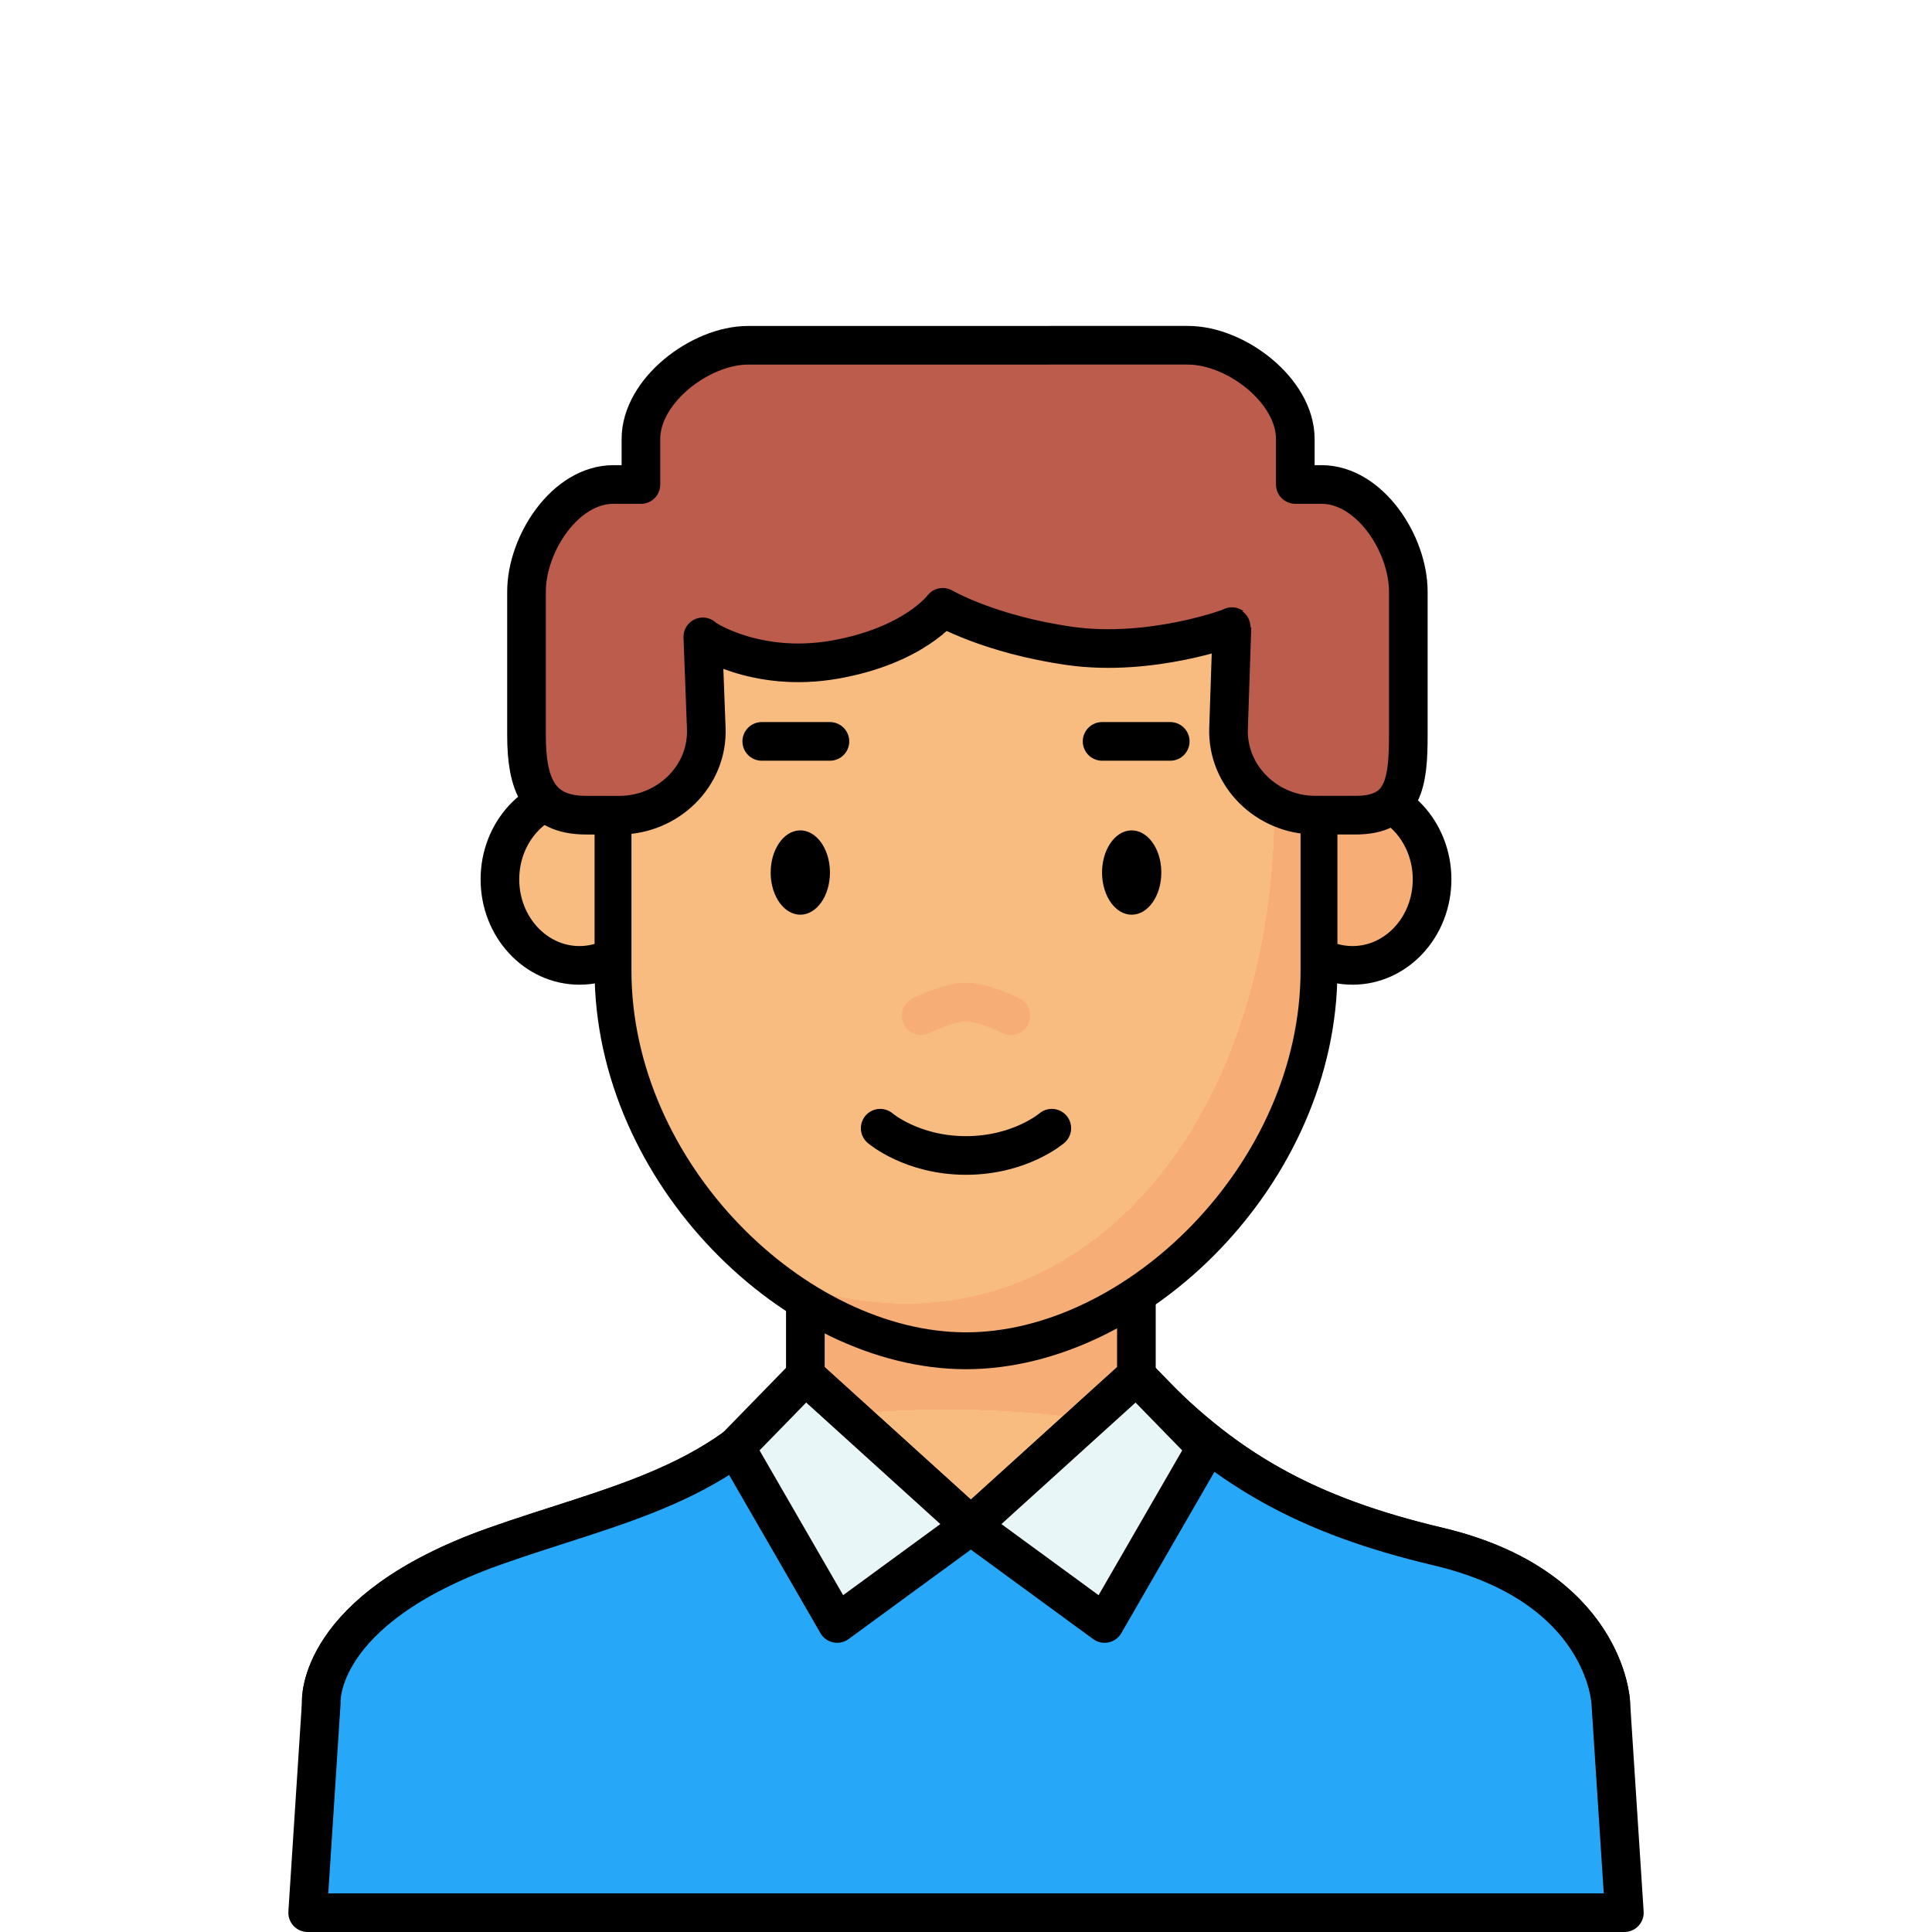
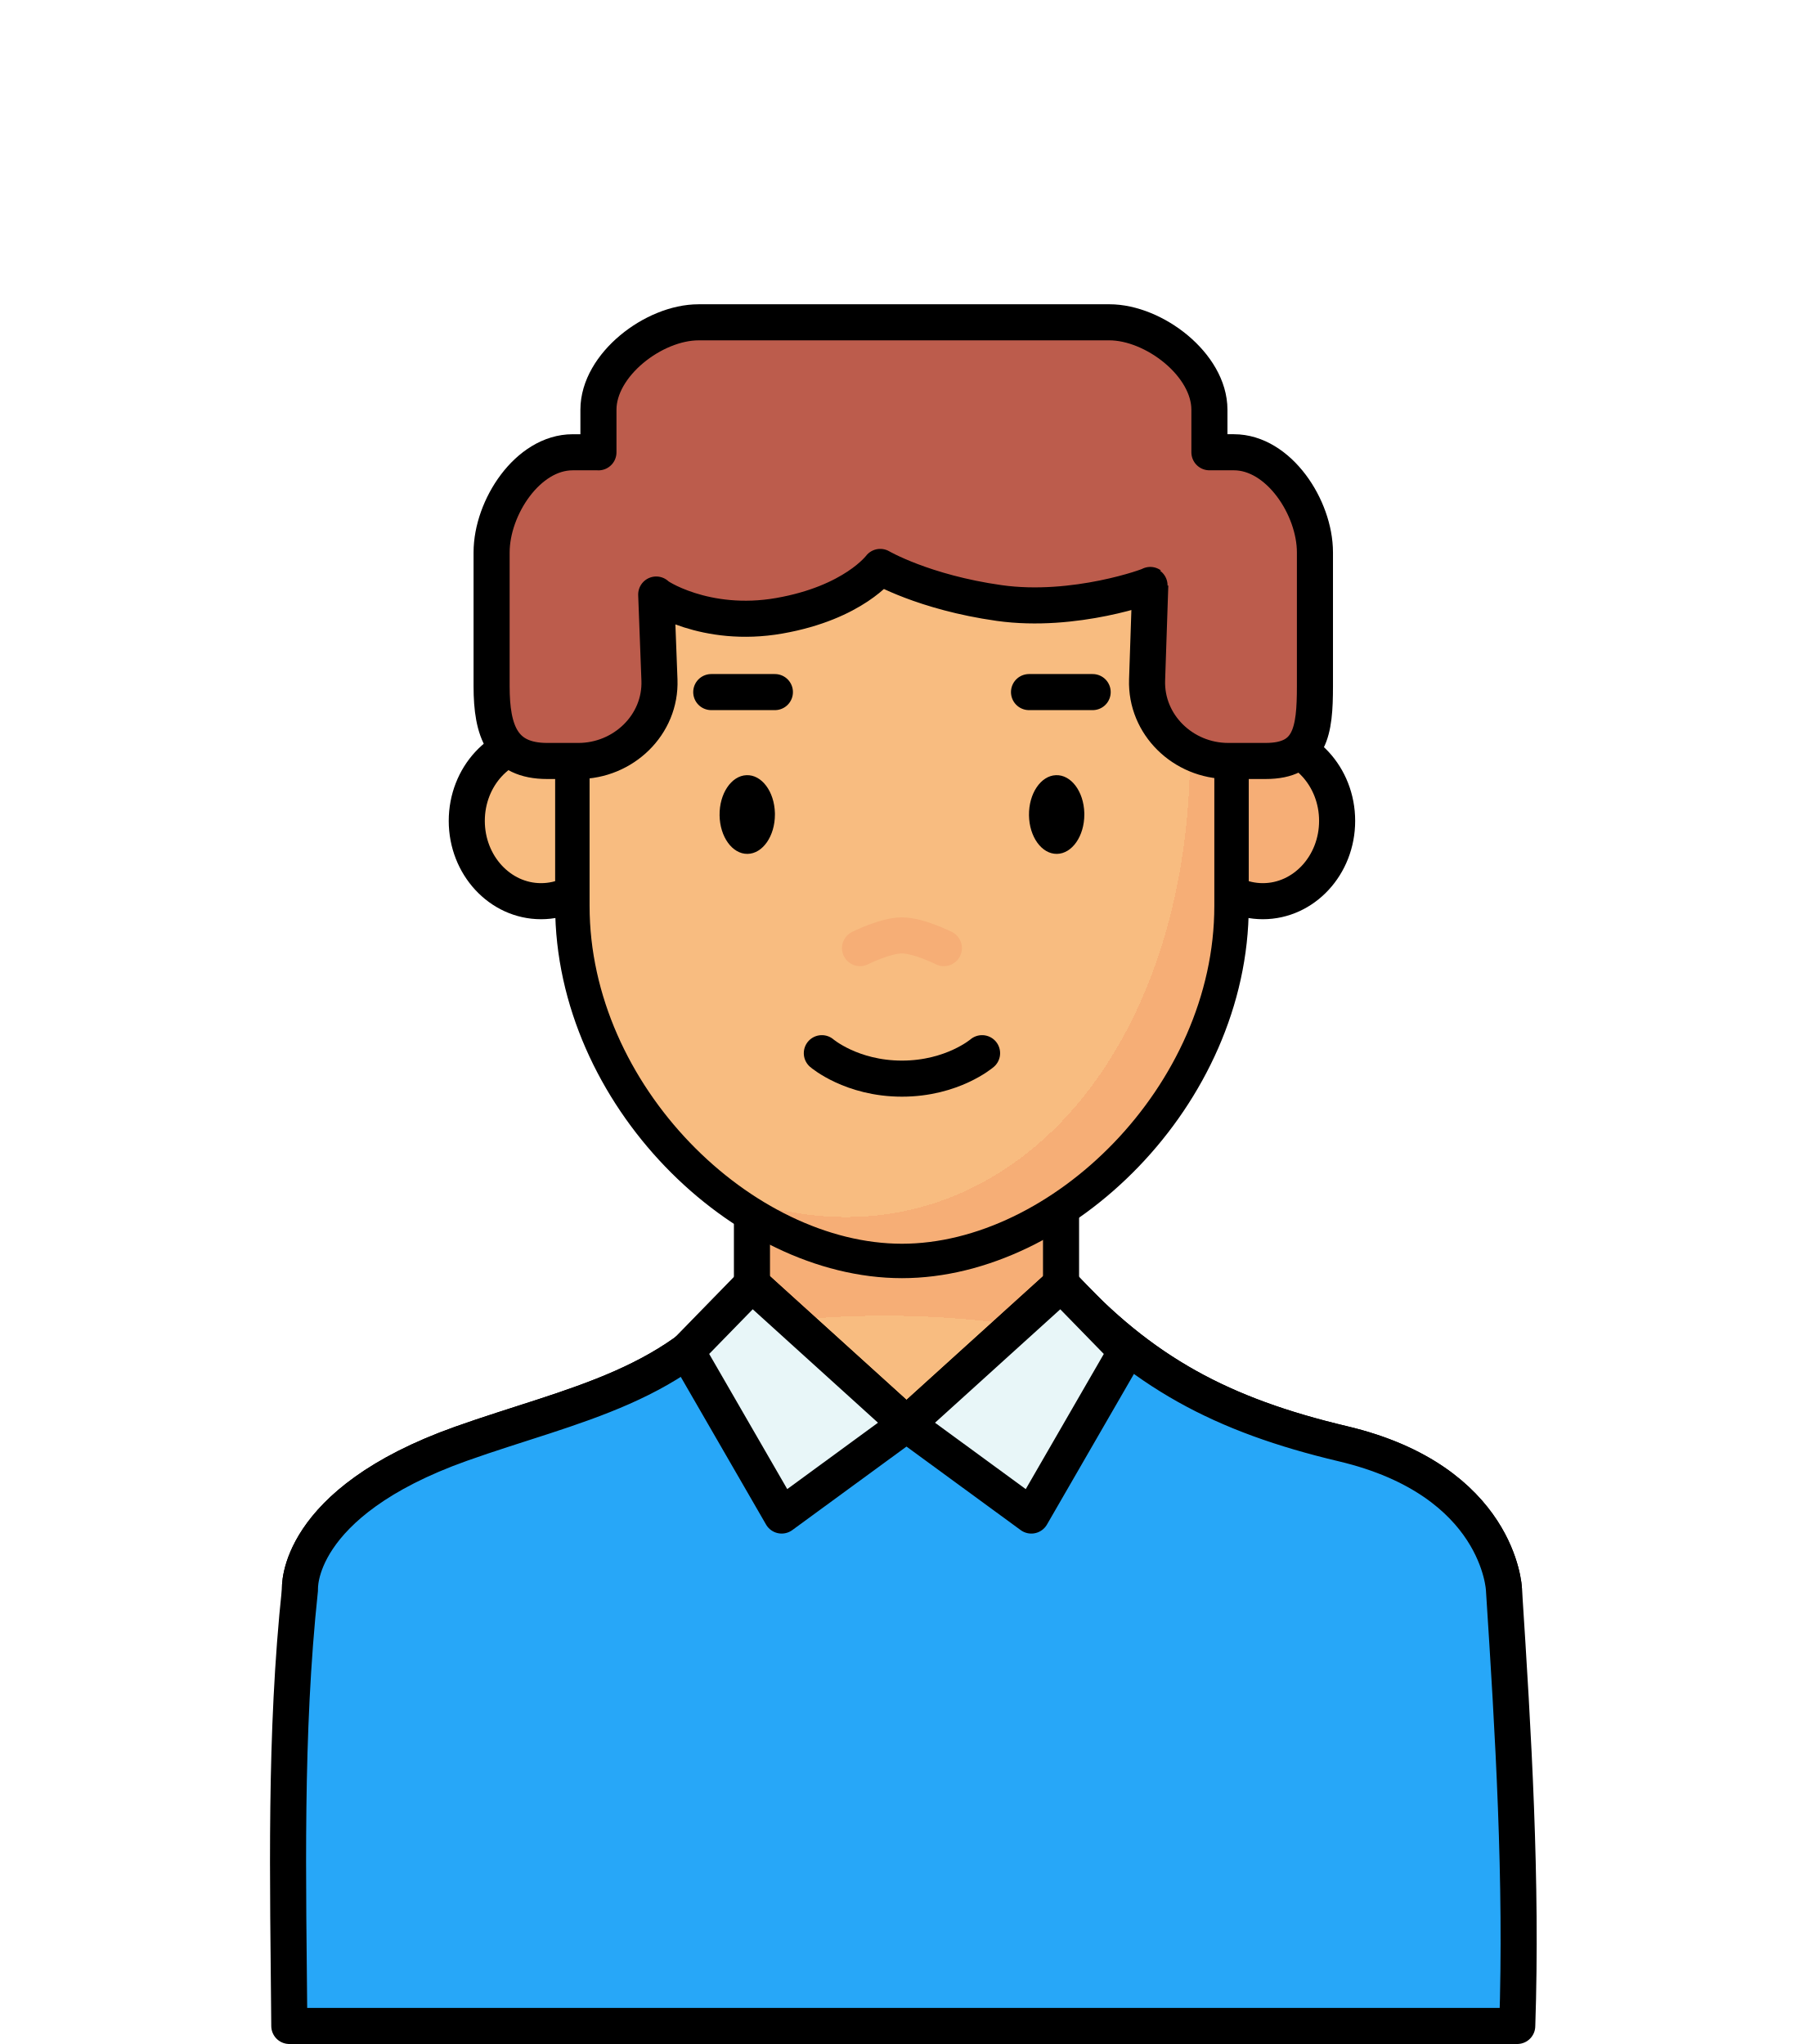
- <svg xmlns="http://www.w3.org/2000/svg" xmlns:ns2="http://www.openswatchbook.org/uri/2009/osb" xmlns:xlink="http://www.w3.org/1999/xlink" width="150mm" height="150mm" viewBox="0 0 150 150" version="1.1" id="svg3147">
+ <svg xmlns="http://www.w3.org/2000/svg" xmlns:ns2="http://www.openswatchbook.org/uri/2009/osb" xmlns:xlink="http://www.w3.org/1999/xlink" id="svg3147" version="1.1" viewBox="0 0 150 170" height="170mm" width="150mm">
  <defs id="defs3141">
-     <pattern patternUnits="userSpaceOnUse" width="8.713" height="7.611" patternTransform="translate(-2054.333,1959.279)" id="carreau-pt">
-       <rect style="fill:#800000;fill-opacity:1;stroke:none;stroke-width:1.086;stroke-linecap:round;stroke-linejoin:round;stroke-miterlimit:4;stroke-dasharray:none;stop-color:#000000" id="rect119919" width="8.713" height="7.611" x="-2.2737368e-13" y="6.2746067e-06" />
-       <path style="fill:#800000;stroke:#c11a1a;stroke-width:1.81;stroke-linecap:butt;stroke-linejoin:miter;stroke-miterlimit:4;stroke-dasharray:none;stroke-opacity:1" d="M 3.075,7.611 V 0" id="path119921" />
-       <path style="fill:#c11a1a;fill-opacity:1;stroke:#c11a1a;stroke-width:1.81;stroke-linecap:butt;stroke-linejoin:miter;stroke-miterlimit:4;stroke-dasharray:none;stroke-opacity:1" d="M 1.3287401e-5,4.79 H 8.713" id="path119923" />
+     <pattern id="carreau-pt" patternTransform="translate(-2054.333,1959.279)" height="7.611" width="8.713" patternUnits="userSpaceOnUse">
+       <rect y="6.2746067e-06" x="-2.2737368e-13" height="7.611" width="8.713" id="rect119919" style="fill:#800000;fill-opacity:1;stroke:none;stroke-width:1.086;stroke-linecap:round;stroke-linejoin:round;stroke-miterlimit:4;stroke-dasharray:none;stop-color:#000000" />
+       <path id="path119921" d="M 3.075,7.611 V 0" style="fill:#800000;stroke:#c11a1a;stroke-width:1.81;stroke-linecap:butt;stroke-linejoin:miter;stroke-miterlimit:4;stroke-dasharray:none;stroke-opacity:1" />
+       <path id="path119923" d="M 1.3287401e-5,4.79 H 8.713" style="fill:#c11a1a;fill-opacity:1;stroke:#c11a1a;stroke-width:1.81;stroke-linecap:butt;stroke-linejoin:miter;stroke-miterlimit:4;stroke-dasharray:none;stroke-opacity:1" />
    </pattern>
-     <pattern patternUnits="userSpaceOnUse" width="85" height="85" patternTransform="translate(-1862,1832)" id="pattern115842">
-       <rect style="fill:#800000;fill-opacity:1;stroke:none;stroke-width:11.339;stroke-linecap:round;stroke-linejoin:round;stroke-miterlimit:4;stroke-dasharray:none;stop-color:#000000" id="rect104700" width="85" height="85" x="3.4178149e-05" y="0" />
-       <path style="fill:#800000;stroke:#c11a1a;stroke-width:18.898;stroke-linecap:butt;stroke-linejoin:miter;stroke-miterlimit:4;stroke-dasharray:none;stroke-opacity:1" d="M 30,85 V 1.0187008e-5" id="path104779" />
-       <path style="fill:#c11a1a;fill-opacity:1;stroke:#c11a1a;stroke-width:18.898;stroke-linecap:butt;stroke-linejoin:miter;stroke-miterlimit:4;stroke-dasharray:none;stroke-opacity:1" d="M 0,53.5 H 85" id="path107256" />
+     <pattern id="pattern115842" patternTransform="translate(-1862,1832)" height="85" width="85" patternUnits="userSpaceOnUse">
+       <rect y="0" x="3.4178149e-05" height="85" width="85" id="rect104700" style="fill:#800000;fill-opacity:1;stroke:none;stroke-width:11.339;stroke-linecap:round;stroke-linejoin:round;stroke-miterlimit:4;stroke-dasharray:none;stop-color:#000000" />
+       <path id="path104779" d="M 30,85 V 1.0187008e-5" style="fill:#800000;stroke:#c11a1a;stroke-width:18.898;stroke-linecap:butt;stroke-linejoin:miter;stroke-miterlimit:4;stroke-dasharray:none;stroke-opacity:1" />
+       <path id="path107256" d="M 0,53.5 H 85" style="fill:#c11a1a;fill-opacity:1;stroke:#c11a1a;stroke-width:18.898;stroke-linecap:butt;stroke-linejoin:miter;stroke-miterlimit:4;stroke-dasharray:none;stroke-opacity:1" />
    </pattern>
-     <pattern id="carreau-vert" patternTransform="translate(-4914.837,100.0675)" height="8.541" width="9.515" patternUnits="userSpaceOnUse">
-       <rect style="color:#000000;overflow:visible;fill:url(#linearGradient4920);fill-opacity:1;stroke:#3d662c;stroke-width:1.355;stroke-linecap:square;stroke-linejoin:miter;stroke-miterlimit:4;stroke-dasharray:none;stroke-opacity:1;stop-color:#000000" id="rect4918" width="8.16" height="7.186" x="0.678" y="0.678" />
+     <pattern patternUnits="userSpaceOnUse" width="9.515" height="8.541" patternTransform="translate(-4914.837,100.0675)" id="carreau-vert">
+       <rect y="0.678" x="0.678" height="7.186" width="8.16" id="rect4918" style="color:#000000;overflow:visible;fill:url(#linearGradient4920);fill-opacity:1;stroke:#3d662c;stroke-width:1.355;stroke-linecap:square;stroke-linejoin:miter;stroke-miterlimit:4;stroke-dasharray:none;stroke-opacity:1;stop-color:#000000" />
    </pattern>
-     <linearGradient y2="37.991" x2="-1234.215" y1="37.991" x1="-1248.374" gradientTransform="matrix(0.9627156,0,0,0.8477387,1201.063,-26.7992)" gradientUnits="userSpaceOnUse" id="linearGradient4920" xlink:href="#linearGradient4905" />
-     <linearGradient ns2:paint="solid" id="linearGradient4905">
-       <stop id="stop4903" offset="0" style="stop-color:#3f9320;stop-opacity:1;" />
+     <linearGradient xlink:href="#linearGradient4905" id="linearGradient4920" gradientUnits="userSpaceOnUse" gradientTransform="matrix(0.9627156,0,0,0.8477387,1201.063,-26.7992)" x1="-1248.374" y1="37.991" x2="-1234.215" y2="37.991" />
+     <linearGradient id="linearGradient4905" ns2:paint="solid">
+       <stop style="stop-color:#3f9320;stop-opacity:1;" offset="0" id="stop4903" />
    </linearGradient>
-     <pattern id="pattern115842-0-4" patternTransform="translate(-1862,1832)" height="85" width="85" patternUnits="userSpaceOnUse">
-       <rect y="0" x="3.4178149e-05" height="85" width="85" id="rect104700-3-5" style="fill:#800000;fill-opacity:1;stroke:none;stroke-width:11.339;stroke-linecap:round;stroke-linejoin:round;stroke-miterlimit:4;stroke-dasharray:none;stop-color:#000000" />
-       <path id="path104779-9-5" d="M 30,85 V 1.0187008e-5" style="fill:#800000;stroke:#c11a1a;stroke-width:18.898;stroke-linecap:butt;stroke-linejoin:miter;stroke-miterlimit:4;stroke-dasharray:none;stroke-opacity:1" />
-       <path id="path107256-5-6" d="M 0,53.5 H 85" style="fill:#c11a1a;fill-opacity:1;stroke:#c11a1a;stroke-width:18.898;stroke-linecap:butt;stroke-linejoin:miter;stroke-miterlimit:4;stroke-dasharray:none;stroke-opacity:1" />
+     <pattern patternUnits="userSpaceOnUse" width="85" height="85" patternTransform="translate(-1862,1832)" id="pattern115842-0-4">
+       <rect style="fill:#800000;fill-opacity:1;stroke:none;stroke-width:11.339;stroke-linecap:round;stroke-linejoin:round;stroke-miterlimit:4;stroke-dasharray:none;stop-color:#000000" id="rect104700-3-5" width="85" height="85" x="3.4178149e-05" y="0" />
+       <path style="fill:#800000;stroke:#c11a1a;stroke-width:18.898;stroke-linecap:butt;stroke-linejoin:miter;stroke-miterlimit:4;stroke-dasharray:none;stroke-opacity:1" d="M 30,85 V 1.0187008e-5" id="path104779-9-5" />
+       <path style="fill:#c11a1a;fill-opacity:1;stroke:#c11a1a;stroke-width:18.898;stroke-linecap:butt;stroke-linejoin:miter;stroke-miterlimit:4;stroke-dasharray:none;stroke-opacity:1" d="M 0,53.5 H 85" id="path107256-5-6" />
    </pattern>
-     <radialGradient gradientUnits="userSpaceOnUse" gradientTransform="matrix(0.3312309,0.00270806,-0.00156891,0.1918979,-1200.976,-201.2175)" r="195.663" fy="602.332" fx="-391.231" cy="602.332" cx="-391.231" id="radialGradient23876-5-3" xlink:href="#linearGradient326752" />
+     <radialGradient xlink:href="#linearGradient326752" id="radialGradient23876-5-3" cx="-391.231" cy="602.332" fx="-391.231" fy="602.332" r="195.663" gradientTransform="matrix(0.3312309,0.00270806,-0.00156891,0.1918979,-1200.976,-201.2175)" gradientUnits="userSpaceOnUse" />
    <linearGradient id="linearGradient326752">
-       <stop style="stop-color:#f8bc80;stop-opacity:1" offset="0" id="stop326744" />
-       <stop id="stop326746" offset="0.707" style="stop-color:#f8bc80;stop-opacity:1" />
-       <stop id="stop326748" offset="0.707" style="stop-color:#f6ae76;stop-opacity:1" />
-       <stop style="stop-color:#f6ae76;stop-opacity:1" offset="1" id="stop326750" />
+       <stop id="stop326744" offset="0" style="stop-color:#f8bc80;stop-opacity:1" />
+       <stop style="stop-color:#f8bc80;stop-opacity:1" offset="0.707" id="stop326746" />
+       <stop style="stop-color:#f6ae76;stop-opacity:1" offset="0.707" id="stop326748" />
+       <stop id="stop326750" offset="1" style="stop-color:#f6ae76;stop-opacity:1" />
    </linearGradient>
-     <radialGradient gradientUnits="userSpaceOnUse" gradientTransform="matrix(1.544547,-0.2697189,0.4544362,2.159023,-1076.383,-537.1142)" r="29.964" fy="144.489" fx="-213.612" cy="144.489" cx="-213.612" id="radialGradient1872-4-2" xlink:href="#linearGradient326752" />
+     <radialGradient xlink:href="#linearGradient326752" id="radialGradient1872-4-2" cx="-213.612" cy="144.489" fx="-213.612" fy="144.489" r="29.964" gradientTransform="matrix(1.544547,-0.2697189,0.4544362,2.159023,-1076.383,-537.1142)" gradientUnits="userSpaceOnUse" />
  </defs>
  <g id="layer1">
-     <g transform="translate(1405.499,222.6696)" style="mix-blend-mode:normal" id="g29026">
-       <path d="m -1342.972,-130.184 v 14.325 c -5.824,8.507 -14.888,9.956 -24.19,13.267 -13.88,4.94 -13.392,12.097 -13.392,12.097 v 16.325 h 100.111 v -16.325 c 0,0 -0.371,-9.014 -13.392,-12.097 -10.082,-2.387 -16.719,-5.952 -23.435,-13.267 v -14.325 z" style="fill:url(#radialGradient23876-5-3);fill-opacity:1;stroke:#000000;stroke-width:3;stroke-linecap:round;stroke-linejoin:round;stroke-miterlimit:4;stroke-dasharray:none;stroke-opacity:1;stop-color:#000000" id="rect8920-8-9" />
-       <ellipse style="color:#000000;overflow:visible;fill:#f8bc80;fill-opacity:1;stroke:#000000;stroke-width:3;stroke-linecap:round;stroke-miterlimit:4;stroke-dasharray:none;stroke-opacity:1;stop-color:#000000" id="path861-2-70-8" cx="-1360.509" cy="-154.397" rx="6.176" ry="6.679" />
-       <ellipse ry="6.679" rx="6.176" cy="-154.397" cx="-1300.489" id="path861-0-6-5-0" style="color:#000000;overflow:visible;fill:#f6ae76;fill-opacity:1;stroke:#000000;stroke-width:3;stroke-linecap:round;stroke-miterlimit:4;stroke-dasharray:none;stroke-opacity:1;stop-color:#000000" />
-       <path d="m -1330.499,-189.94 c 15.769,0 27.406,12.695 27.406,28.464 v 14.157 c 0,15.769 -14.177,29.523 -27.406,29.523 -13.229,0 -27.406,-13.753 -27.406,-29.523 v -14.157 c 0,-15.769 11.637,-28.464 27.406,-28.464 z" style="fill:url(#radialGradient1872-4-2);fill-opacity:1;stroke:#000000;stroke-width:2.863;stroke-linecap:round;stroke-linejoin:round;stop-color:#000000" id="rect1621-9-5" />
-       <path id="path2252-4-5-1" d="m -1333.986,-143.814 c 0,0 2.103,-1.058 3.487,-1.058 1.384,0 3.487,1.058 3.487,1.058" style="fill:#000000;fill-opacity:0;stroke:#f6ae76;stroke-width:3;stroke-linecap:round;stroke-linejoin:miter;stroke-miterlimit:4;stroke-dasharray:none;stroke-opacity:1" />
-       <g transform="translate(-1120.763,-296.075)" id="g2407-6-40">
-         <path d="m -220.299,141.149 a 2.301,3.274 0 0 1 -2.279,3.274 2.301,3.274 0 0 1 -2.323,-3.21 2.301,3.274 0 0 1 2.234,-3.336 2.301,3.274 0 0 1 2.367,3.145" style="color:#000000;overflow:visible;fill:#000000;fill-opacity:1;stroke:none;stroke-width:3;stroke-linecap:round;stroke-linejoin:round;stroke-miterlimit:4;stroke-dasharray:none;stroke-opacity:1;stop-color:#000000" id="path984-6-3-3" />
-         <path d="m -194.571,141.149 a 2.301,3.274 0 0 1 -2.279,3.274 2.301,3.274 0 0 1 -2.323,-3.21 2.301,3.274 0 0 1 2.234,-3.336 2.301,3.274 0 0 1 2.367,3.145" id="path984-3-2-8-7" style="color:#000000;overflow:visible;fill:#000000;fill-opacity:1;stroke:none;stroke-width:3;stroke-linecap:round;stroke-linejoin:round;stroke-miterlimit:4;stroke-dasharray:none;stroke-opacity:1;stop-color:#000000" />
+     <g id="g29026" style="mix-blend-mode:normal" transform="translate(1405.499,222.6696)">
+       <path id="rect8920-8-9" style="fill:url(#radialGradient23876-5-3);fill-opacity:1;stroke:#000000;stroke-width:3;stroke-linecap:round;stroke-linejoin:round;stroke-miterlimit:4;stroke-dasharray:none;stroke-opacity:1;stop-color:#000000" d="m -1342.972,-130.184 v 14.325 c -5.824,8.507 -14.888,9.956 -24.19,13.267 -13.88,4.94 -13.392,12.097 -13.392,12.097 v 16.325 h 100.111 v -16.325 c 0,0 -0.371,-9.014 -13.392,-12.097 -10.082,-2.387 -16.719,-5.952 -23.435,-13.267 v -14.325 z" />
+       <ellipse ry="6.679" rx="6.176" cy="-154.397" cx="-1360.509" id="path861-2-70-8" style="color:#000000;overflow:visible;fill:#f8bc80;fill-opacity:1;stroke:#000000;stroke-width:3;stroke-linecap:round;stroke-miterlimit:4;stroke-dasharray:none;stroke-opacity:1;stop-color:#000000" />
+       <ellipse style="color:#000000;overflow:visible;fill:#f6ae76;fill-opacity:1;stroke:#000000;stroke-width:3;stroke-linecap:round;stroke-miterlimit:4;stroke-dasharray:none;stroke-opacity:1;stop-color:#000000" id="path861-0-6-5-0" cx="-1300.489" cy="-154.397" rx="6.176" ry="6.679" />
+       <path id="rect1621-9-5" style="fill:url(#radialGradient1872-4-2);fill-opacity:1;stroke:#000000;stroke-width:2.863;stroke-linecap:round;stroke-linejoin:round;stop-color:#000000" d="m -1330.499,-189.94 c 15.769,0 27.406,12.695 27.406,28.464 v 14.157 c 0,15.769 -14.177,29.523 -27.406,29.523 -13.229,0 -27.406,-13.753 -27.406,-29.523 v -14.157 c 0,-15.769 11.637,-28.464 27.406,-28.464 z" />
+       <path style="fill:#000000;fill-opacity:0;stroke:#f6ae76;stroke-width:3;stroke-linecap:round;stroke-linejoin:miter;stroke-miterlimit:4;stroke-dasharray:none;stroke-opacity:1" d="m -1333.986,-143.814 c 0,0 2.103,-1.058 3.487,-1.058 1.384,0 3.487,1.058 3.487,1.058" id="path2252-4-5-1" />
+       <g id="g2407-6-40" transform="translate(-1120.763,-296.075)">
+         <path id="path984-6-3-3" style="color:#000000;overflow:visible;fill:#000000;fill-opacity:1;stroke:none;stroke-width:3;stroke-linecap:round;stroke-linejoin:round;stroke-miterlimit:4;stroke-dasharray:none;stroke-opacity:1;stop-color:#000000" d="m -220.299,141.149 a 2.301,3.274 0 0 1 -2.279,3.274 2.301,3.274 0 0 1 -2.323,-3.21 2.301,3.274 0 0 1 2.234,-3.336 2.301,3.274 0 0 1 2.367,3.145" />
+         <path style="color:#000000;overflow:visible;fill:#000000;fill-opacity:1;stroke:none;stroke-width:3;stroke-linecap:round;stroke-linejoin:round;stroke-miterlimit:4;stroke-dasharray:none;stroke-opacity:1;stop-color:#000000" id="path984-3-2-8-7" d="m -194.571,141.149 a 2.301,3.274 0 0 1 -2.279,3.274 2.301,3.274 0 0 1 -2.323,-3.21 2.301,3.274 0 0 1 2.234,-3.336 2.301,3.274 0 0 1 2.367,3.145" />
      </g>
-       <g transform="translate(-1134.061,-280.1804)" id="g66903-6-54">
-         <path id="path66722-4-86" d="m -185.872,115.072 h 5.292" style="fill:none;stroke:#000000;stroke-width:3;stroke-linecap:round;stroke-linejoin:round;stroke-miterlimit:4;stroke-dasharray:none;stroke-opacity:1" />
-         <path id="path66722-1-5-14" d="m -212.295,115.072 h 5.292" style="fill:none;stroke:#000000;stroke-width:3;stroke-linecap:round;stroke-linejoin:round;stroke-miterlimit:4;stroke-dasharray:none;stroke-opacity:1" />
+       <g id="g66903-6-54" transform="translate(-1134.061,-280.1804)">
+         <path style="fill:none;stroke:#000000;stroke-width:3;stroke-linecap:round;stroke-linejoin:round;stroke-miterlimit:4;stroke-dasharray:none;stroke-opacity:1" d="m -185.872,115.072 h 5.292" id="path66722-4-86" />
+         <path style="fill:none;stroke:#000000;stroke-width:3;stroke-linecap:round;stroke-linejoin:round;stroke-miterlimit:4;stroke-dasharray:none;stroke-opacity:1" d="m -212.295,115.072 h 5.292" id="path66722-1-5-14" />
      </g>
-       <path id="path2252-47-0" d="m -1337.161,-135.076 c 0,0 2.461,2.117 6.662,2.117 4.201,0 6.662,-2.117 6.662,-2.117" style="fill:none;stroke:#000000;stroke-width:3;stroke-linecap:round;stroke-linejoin:miter;stroke-miterlimit:4;stroke-dasharray:none;stroke-opacity:1" />
-       <path d="m -1342.972,-115.859 c -5.824,8.507 -14.888,9.956 -24.19,13.267 -13.88,4.94 -13.392,12.097 -13.392,12.097 l -1.058,16.325 h 102.228 l -1.058,-16.325 c 0,0 -0.371,-9.014 -13.392,-12.097 -10.082,-2.387 -16.719,-5.952 -23.435,-13.267 l -12.851,11.642 z" style="fill:#27a7f8;fill-opacity:1;stroke:#000000;stroke-width:3;stroke-linecap:round;stroke-linejoin:round;stroke-miterlimit:4;stroke-dasharray:none;stroke-opacity:1;stop-color:#000000" id="rect8920-5-2-8-8-5" />
-       <g style="fill:#e8f6f8;fill-opacity:1" id="g16892">
-         <path id="path71766-3-5-0-5" d="m -1348.395,-110.296 7.894,13.673 10.38,-7.595 -12.851,-11.642 z" style="fill:#e8f6f8;fill-opacity:1;stroke:#000000;stroke-width:3;stroke-linecap:round;stroke-linejoin:round;stroke-miterlimit:4;stroke-dasharray:none;stroke-opacity:1" />
-         <path id="path71766-8-1-9-2-0" d="m -1330.121,-104.217 10.38,7.595 7.894,-13.673 -5.423,-5.563 -12.851,11.642" style="fill:#e8f6f8;fill-opacity:1;stroke:#000000;stroke-width:3;stroke-linecap:round;stroke-linejoin:round;stroke-miterlimit:4;stroke-dasharray:none;stroke-opacity:1" />
+       <path style="fill:none;stroke:#000000;stroke-width:3;stroke-linecap:round;stroke-linejoin:miter;stroke-miterlimit:4;stroke-dasharray:none;stroke-opacity:1" d="m -1337.161,-135.076 c 0,0 2.461,2.117 6.662,2.117 4.201,0 6.662,-2.117 6.662,-2.117" id="path2252-47-0" />
+       <path id="rect8920-5-2-8-8-5" style="fill:#27a7f8;fill-opacity:1;stroke:#000000;stroke-width:3;stroke-linecap:round;stroke-linejoin:round;stroke-miterlimit:4;stroke-dasharray:none;stroke-opacity:1;stop-color:#000000" d="m -1342.972,-115.859 c -5.824,8.507 -14.888,9.956 -24.19,13.267 -13.88,4.94 -13.392,12.097 -13.392,12.097 -1.292,12.088 -0.991,24.196 -0.888,36.325 h 102.106 c 0.407,-12.144 -0.322,-24.22 -1.106,-36.325 0,0 -0.371,-9.014 -13.392,-12.097 -10.082,-2.387 -16.719,-5.952 -23.435,-13.267 l -12.851,11.642 z" />
+       <g id="g16892" style="fill:#e8f6f8;fill-opacity:1">
+         <path style="fill:#e8f6f8;fill-opacity:1;stroke:#000000;stroke-width:3;stroke-linecap:round;stroke-linejoin:round;stroke-miterlimit:4;stroke-dasharray:none;stroke-opacity:1" d="m -1348.395,-110.296 7.894,13.673 10.38,-7.595 -12.851,-11.642 z" id="path71766-3-5-0-5" />
+         <path style="fill:#e8f6f8;fill-opacity:1;stroke:#000000;stroke-width:3;stroke-linecap:round;stroke-linejoin:round;stroke-miterlimit:4;stroke-dasharray:none;stroke-opacity:1" d="m -1330.121,-104.217 10.38,7.595 7.894,-13.673 -5.423,-5.563 -12.851,11.642" id="path71766-8-1-9-2-0" />
      </g>
-       <path d="m -1347.408,-195.863 c -3.735,-1e-5 -8.329,3.536 -8.329,7.27 v 3.543 c -0.027,-2.6e-4 -0.053,-0.004 -0.081,-0.004 h -2.062 c -3.735,0 -6.741,4.594 -6.741,8.329 v 11.134 c 0,3.735 0.89,6.212 4.625,6.212 h 2.591 c 3.735,0 6.883,-3.009 6.741,-6.741 l -0.269,-7.103 c -0.114,0.028 4.062,2.854 10.243,1.766 6.181,-1.087 8.386,-4.061 8.386,-4.061 0,0 3.612,2.115 9.887,3.001 6.274,0.886 12.625,-1.458 12.567,-1.501 l -0.265,7.897 c -0.125,3.733 3.007,6.741 6.741,6.741 h 3.121 c 3.735,0 4.095,-2.477 4.095,-6.212 v -11.134 c 0,-3.735 -3.007,-8.329 -6.741,-8.329 h -2.034 v -3.539 c 0,-3.735 -4.594,-7.27 -8.329,-7.27 z" style="fill:#bc5c4c;fill-opacity:1;stroke:#000000;stroke-width:3;stroke-linecap:round;stroke-linejoin:round;stroke-miterlimit:4;stroke-dasharray:none;stop-color:#000000" id="rect20988" />
+       <path id="rect20988" style="fill:#bc5c4c;fill-opacity:1;stroke:#000000;stroke-width:3;stroke-linecap:round;stroke-linejoin:round;stroke-miterlimit:4;stroke-dasharray:none;stop-color:#000000" d="m -1347.408,-195.863 c -3.735,-1e-5 -8.329,3.536 -8.329,7.27 v 3.543 c -0.027,-2.6e-4 -0.053,-0.004 -0.081,-0.004 h -2.062 c -3.735,0 -6.741,4.594 -6.741,8.329 v 11.134 c 0,3.735 0.89,6.212 4.625,6.212 h 2.591 c 3.735,0 6.883,-3.009 6.741,-6.741 l -0.269,-7.103 c -0.114,0.028 4.062,2.854 10.243,1.766 6.181,-1.087 8.386,-4.061 8.386,-4.061 0,0 3.612,2.115 9.887,3.001 6.274,0.886 12.625,-1.458 12.567,-1.501 l -0.265,7.897 c -0.125,3.733 3.007,6.741 6.741,6.741 h 3.121 c 3.735,0 4.095,-2.477 4.095,-6.212 v -11.134 c 0,-3.735 -3.007,-8.329 -6.741,-8.329 h -2.034 v -3.539 c 0,-3.735 -4.594,-7.27 -8.329,-7.27 z" />
    </g>
  </g>
</svg>
